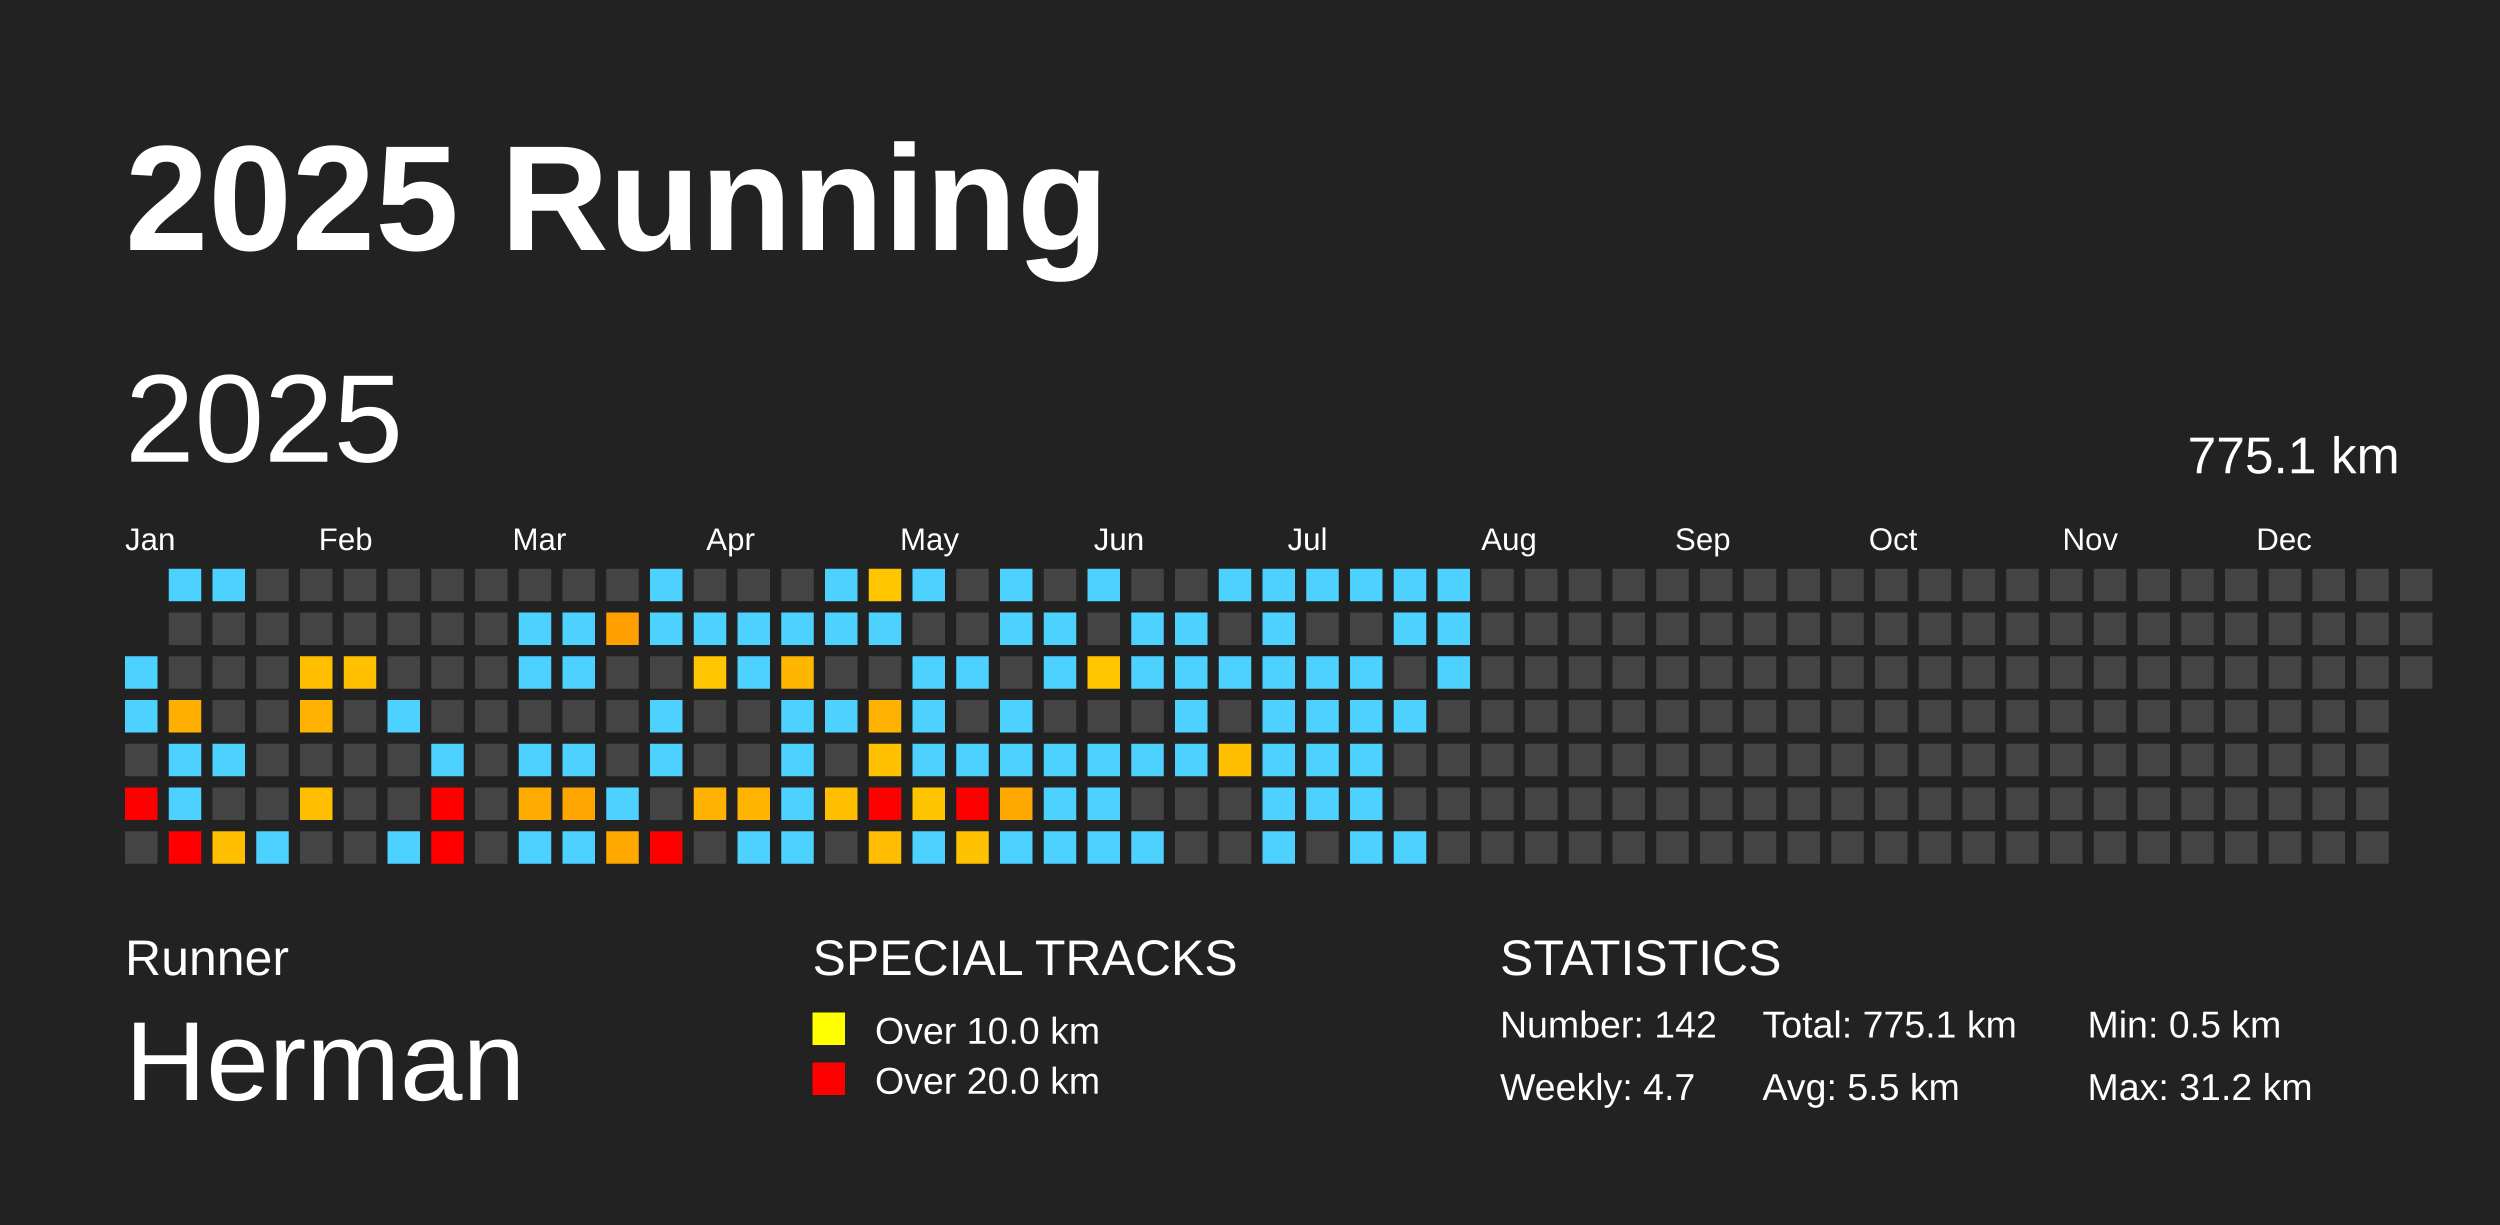
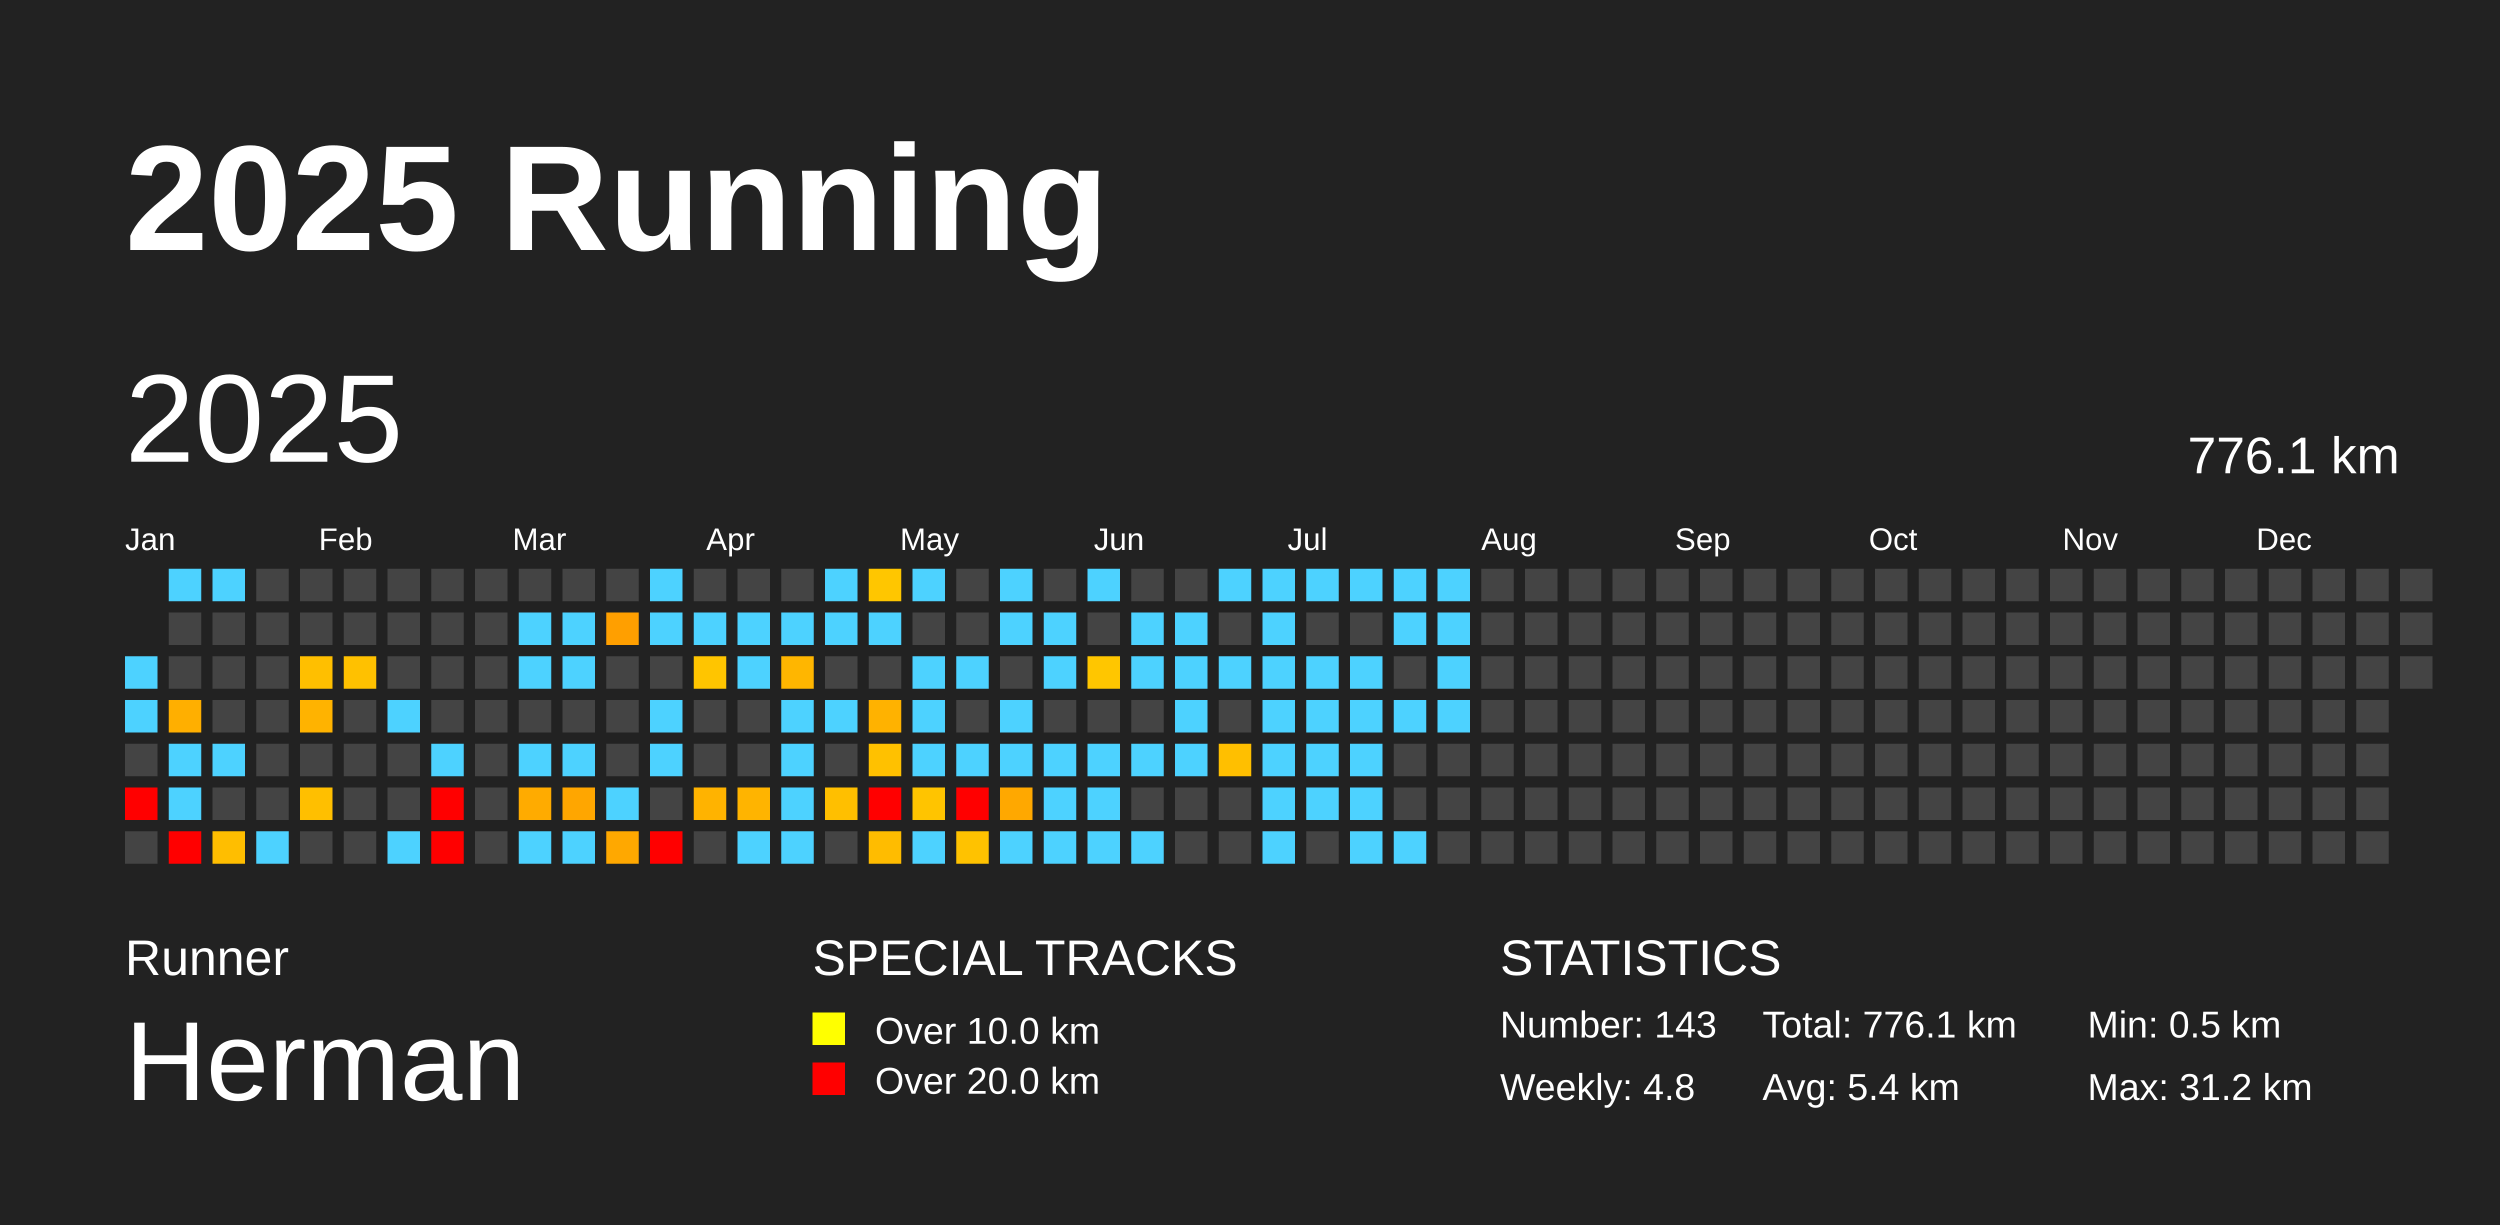
<svg xmlns="http://www.w3.org/2000/svg" baseProfile="full" height="98mm" version="1.1" viewBox="0,0,200,98" width="200mm">
  <defs />
  <rect fill="#222222" height="98" width="200" x="0" y="0" />
  <text fill="#FFFFFF" style="font-size:12px; font-family:Arial; font-weight:bold;" x="10" y="20">2025 Running</text>
  <text fill="#FFFFFF" style="font-size:4px; font-family:Arial" x="10" y="78">Runner</text>
  <text fill="#FFFFFF" style="font-size:9px; font-family:Arial" x="10" y="88">Herman</text>
  <text fill="#FFFFFF" style="font-size:4px; font-family:Arial" x="65" y="78">SPECIAL TRACKS</text>
  <rect fill="yellow" height="2.6" width="2.6" x="65" y="81" />
  <text fill="#FFFFFF" style="font-size:3px; font-family:Arial" x="70" y="83.5">Over 10.0 km</text>
  <rect fill="red" height="2.6" width="2.6" x="65" y="85" />
  <text fill="#FFFFFF" style="font-size:3px; font-family:Arial" x="70" y="87.5">Over 20.0 km</text>
  <text fill="#FFFFFF" style="font-size:4px; font-family:Arial" x="120" y="78">STATISTICS</text>
-   <text fill="#FFFFFF" style="font-size:3px; font-family:Arial" x="120" y="83">Number: 142</text>
-   <text fill="#FFFFFF" style="font-size:3px; font-family:Arial" x="120" y="88">Weekly: 4.7</text>
-   <text fill="#FFFFFF" style="font-size:3px; font-family:Arial" x="141" y="83">Total: 775.1 km</text>
-   <text fill="#FFFFFF" style="font-size:3px; font-family:Arial" x="141" y="88">Avg: 5.5 km</text>
+   <text fill="#FFFFFF" style="font-size:3px; font-family:Arial" x="120" y="83">Number: 143</text>
+   <text fill="#FFFFFF" style="font-size:3px; font-family:Arial" x="120" y="88">Weekly: 4.8</text>
+   <text fill="#FFFFFF" style="font-size:3px; font-family:Arial" x="141" y="83">Total: 776.1 km</text>
+   <text fill="#FFFFFF" style="font-size:3px; font-family:Arial" x="141" y="88">Avg: 5.4 km</text>
  <text fill="#FFFFFF" style="font-size:3px; font-family:Arial" x="167" y="83">Min: 0.5 km</text>
  <text fill="#FFFFFF" style="font-size:3px; font-family:Arial" x="167" y="88">Max: 31.2 km</text>
  <text dominant-baseline="hanging" fill="#FFFFFF" style="font-size:10.0px; font-family:Arial;" x="10" y="30">2025</text>
-   <text dominant-baseline="hanging" fill="#FFFFFF" style="font-size:4.125px; font-family:Arial;" x="175" y="35">775.1 km</text>
+   <text dominant-baseline="hanging" fill="#FFFFFF" style="font-size:4.125px; font-family:Arial;" x="175" y="35">776.1 km</text>
  <text fill="#FFFFFF" style="font-size:2.5px; font-family:Arial" x="10.0" y="44">Jan</text>
  <text fill="#FFFFFF" style="font-size:2.5px; font-family:Arial" x="25.5" y="44">Feb</text>
  <text fill="#FFFFFF" style="font-size:2.5px; font-family:Arial" x="41.0" y="44">Mar</text>
  <text fill="#FFFFFF" style="font-size:2.5px; font-family:Arial" x="56.5" y="44">Apr</text>
  <text fill="#FFFFFF" style="font-size:2.5px; font-family:Arial" x="72.0" y="44">May</text>
  <text fill="#FFFFFF" style="font-size:2.5px; font-family:Arial" x="87.5" y="44">Jun</text>
  <text fill="#FFFFFF" style="font-size:2.5px; font-family:Arial" x="103.0" y="44">Jul</text>
  <text fill="#FFFFFF" style="font-size:2.5px; font-family:Arial" x="118.5" y="44">Aug</text>
  <text fill="#FFFFFF" style="font-size:2.5px; font-family:Arial" x="134.0" y="44">Sep</text>
  <text fill="#FFFFFF" style="font-size:2.5px; font-family:Arial" x="149.5" y="44">Oct</text>
  <text fill="#FFFFFF" style="font-size:2.5px; font-family:Arial" x="165.0" y="44">Nov</text>
  <text fill="#FFFFFF" style="font-size:2.5px; font-family:Arial" x="180.5" y="44">Dec</text>
  <rect fill="#4dd2ff" height="2.6" width="2.6" x="10.0" y="52.5" />
  <rect fill="#4dd2ff" height="2.6" width="2.6" x="10.0" y="56.0" />
  <rect fill="#444444" height="2.6" width="2.6" x="10.0" y="59.5" />
  <rect fill="red" height="2.6" width="2.6" x="10.0" y="63.0" />
  <rect fill="#444444" height="2.6" width="2.6" x="10.0" y="66.5" />
  <rect fill="#4dd2ff" height="2.6" width="2.6" x="13.5" y="45.5" />
  <rect fill="#444444" height="2.6" width="2.6" x="13.5" y="49.0" />
  <rect fill="#444444" height="2.6" width="2.6" x="13.5" y="52.5" />
  <rect fill="#ffaf00" height="2.6" width="2.6" x="13.5" y="56.0" />
  <rect fill="#4dd2ff" height="2.6" width="2.6" x="13.5" y="59.5" />
  <rect fill="#4dd2ff" height="2.6" width="2.6" x="13.5" y="63.0" />
  <rect fill="red" height="2.6" width="2.6" x="13.5" y="66.5" />
  <rect fill="#4dd2ff" height="2.6" width="2.6" x="17.0" y="45.5" />
  <rect fill="#444444" height="2.6" width="2.6" x="17.0" y="49.0" />
  <rect fill="#444444" height="2.6" width="2.6" x="17.0" y="52.5" />
  <rect fill="#444444" height="2.6" width="2.6" x="17.0" y="56.0" />
  <rect fill="#4dd2ff" height="2.6" width="2.6" x="17.0" y="59.5" />
  <rect fill="#444444" height="2.6" width="2.6" x="17.0" y="63.0" />
  <rect fill="#ffbe00" height="2.6" width="2.6" x="17.0" y="66.5" />
  <rect fill="#444444" height="2.6" width="2.6" x="20.5" y="45.5" />
  <rect fill="#444444" height="2.6" width="2.6" x="20.5" y="49.0" />
  <rect fill="#444444" height="2.6" width="2.6" x="20.5" y="52.5" />
  <rect fill="#444444" height="2.6" width="2.6" x="20.5" y="56.0" />
  <rect fill="#444444" height="2.6" width="2.6" x="20.5" y="59.5" />
  <rect fill="#444444" height="2.6" width="2.6" x="20.5" y="63.0" />
  <rect fill="#4dd2ff" height="2.6" width="2.6" x="20.5" y="66.5" />
  <rect fill="#444444" height="2.6" width="2.6" x="24.0" y="45.5" />
  <rect fill="#444444" height="2.6" width="2.6" x="24.0" y="49.0" />
  <rect fill="#ffbf00" height="2.6" width="2.6" x="24.0" y="52.5" />
  <rect fill="#ffb300" height="2.6" width="2.6" x="24.0" y="56.0" />
  <rect fill="#444444" height="2.6" width="2.6" x="24.0" y="59.5" />
  <rect fill="#ffbf00" height="2.6" width="2.6" x="24.0" y="63.0" />
  <rect fill="#444444" height="2.6" width="2.6" x="24.0" y="66.5" />
  <rect fill="#444444" height="2.6" width="2.6" x="27.5" y="45.5" />
  <rect fill="#444444" height="2.6" width="2.6" x="27.5" y="49.0" />
  <rect fill="#ffc100" height="2.6" width="2.6" x="27.5" y="52.5" />
  <rect fill="#444444" height="2.6" width="2.6" x="27.5" y="56.0" />
  <rect fill="#444444" height="2.6" width="2.6" x="27.5" y="59.5" />
  <rect fill="#444444" height="2.6" width="2.6" x="27.5" y="63.0" />
  <rect fill="#444444" height="2.6" width="2.6" x="27.5" y="66.5" />
  <rect fill="#444444" height="2.6" width="2.6" x="31.0" y="45.5" />
  <rect fill="#444444" height="2.6" width="2.6" x="31.0" y="49.0" />
  <rect fill="#444444" height="2.6" width="2.6" x="31.0" y="52.5" />
  <rect fill="#4dd2ff" height="2.6" width="2.6" x="31.0" y="56.0" />
  <rect fill="#444444" height="2.6" width="2.6" x="31.0" y="59.5" />
  <rect fill="#444444" height="2.6" width="2.6" x="31.0" y="63.0" />
  <rect fill="#4dd2ff" height="2.6" width="2.6" x="31.0" y="66.5" />
  <rect fill="#444444" height="2.6" width="2.6" x="34.5" y="45.5" />
  <rect fill="#444444" height="2.6" width="2.6" x="34.5" y="49.0" />
  <rect fill="#444444" height="2.6" width="2.6" x="34.5" y="52.5" />
  <rect fill="#444444" height="2.6" width="2.6" x="34.5" y="56.0" />
  <rect fill="#4dd2ff" height="2.6" width="2.6" x="34.5" y="59.5" />
  <rect fill="red" height="2.6" width="2.6" x="34.5" y="63.0" />
  <rect fill="red" height="2.6" width="2.6" x="34.5" y="66.5" />
  <rect fill="#444444" height="2.6" width="2.6" x="38.0" y="45.5" />
  <rect fill="#444444" height="2.6" width="2.6" x="38.0" y="49.0" />
  <rect fill="#444444" height="2.6" width="2.6" x="38.0" y="52.5" />
  <rect fill="#444444" height="2.6" width="2.6" x="38.0" y="56.0" />
  <rect fill="#444444" height="2.6" width="2.6" x="38.0" y="59.5" />
  <rect fill="#444444" height="2.6" width="2.6" x="38.0" y="63.0" />
  <rect fill="#444444" height="2.6" width="2.6" x="38.0" y="66.5" />
  <rect fill="#444444" height="2.6" width="2.6" x="41.5" y="45.5" />
  <rect fill="#4dd2ff" height="2.6" width="2.6" x="41.5" y="49.0" />
  <rect fill="#4dd2ff" height="2.6" width="2.6" x="41.5" y="52.5" />
  <rect fill="#444444" height="2.6" width="2.6" x="41.5" y="56.0" />
  <rect fill="#4dd2ff" height="2.6" width="2.6" x="41.5" y="59.5" />
  <rect fill="#ffab00" height="2.6" width="2.6" x="41.5" y="63.0" />
  <rect fill="#4dd2ff" height="2.6" width="2.6" x="41.5" y="66.5" />
  <rect fill="#444444" height="2.6" width="2.6" x="45.0" y="45.5" />
  <rect fill="#4dd2ff" height="2.6" width="2.6" x="45.0" y="49.0" />
  <rect fill="#4dd2ff" height="2.6" width="2.6" x="45.0" y="52.5" />
  <rect fill="#444444" height="2.6" width="2.6" x="45.0" y="56.0" />
  <rect fill="#4dd2ff" height="2.6" width="2.6" x="45.0" y="59.5" />
  <rect fill="#ffa600" height="2.6" width="2.6" x="45.0" y="63.0" />
  <rect fill="#4dd2ff" height="2.6" width="2.6" x="45.0" y="66.5" />
  <rect fill="#444444" height="2.6" width="2.6" x="48.5" y="45.5" />
  <rect fill="#ff9f00" height="2.6" width="2.6" x="48.5" y="49.0" />
  <rect fill="#444444" height="2.6" width="2.6" x="48.5" y="52.5" />
  <rect fill="#444444" height="2.6" width="2.6" x="48.5" y="56.0" />
  <rect fill="#444444" height="2.6" width="2.6" x="48.5" y="59.5" />
  <rect fill="#4dd2ff" height="2.6" width="2.6" x="48.5" y="63.0" />
  <rect fill="#ffa800" height="2.6" width="2.6" x="48.5" y="66.5" />
  <rect fill="#4dd2ff" height="2.6" width="2.6" x="52.0" y="45.5" />
  <rect fill="#4dd2ff" height="2.6" width="2.6" x="52.0" y="49.0" />
  <rect fill="#444444" height="2.6" width="2.6" x="52.0" y="52.5" />
  <rect fill="#4dd2ff" height="2.6" width="2.6" x="52.0" y="56.0" />
  <rect fill="#4dd2ff" height="2.6" width="2.6" x="52.0" y="59.5" />
  <rect fill="#444444" height="2.6" width="2.6" x="52.0" y="63.0" />
  <rect fill="red" height="2.6" width="2.6" x="52.0" y="66.5" />
  <rect fill="#444444" height="2.6" width="2.6" x="55.5" y="45.5" />
  <rect fill="#4dd2ff" height="2.6" width="2.6" x="55.5" y="49.0" />
  <rect fill="#ffc500" height="2.6" width="2.6" x="55.5" y="52.5" />
  <rect fill="#444444" height="2.6" width="2.6" x="55.5" y="56.0" />
  <rect fill="#444444" height="2.6" width="2.6" x="55.5" y="59.5" />
  <rect fill="#ffb300" height="2.6" width="2.6" x="55.5" y="63.0" />
  <rect fill="#444444" height="2.6" width="2.6" x="55.5" y="66.5" />
  <rect fill="#444444" height="2.6" width="2.6" x="59.0" y="45.5" />
  <rect fill="#4dd2ff" height="2.6" width="2.6" x="59.0" y="49.0" />
  <rect fill="#4dd2ff" height="2.6" width="2.6" x="59.0" y="52.5" />
  <rect fill="#444444" height="2.6" width="2.6" x="59.0" y="56.0" />
  <rect fill="#444444" height="2.6" width="2.6" x="59.0" y="59.5" />
  <rect fill="#ffb400" height="2.6" width="2.6" x="59.0" y="63.0" />
  <rect fill="#4dd2ff" height="2.6" width="2.6" x="59.0" y="66.5" />
  <rect fill="#444444" height="2.6" width="2.6" x="62.5" y="45.5" />
  <rect fill="#4dd2ff" height="2.6" width="2.6" x="62.5" y="49.0" />
  <rect fill="#ffb600" height="2.6" width="2.6" x="62.5" y="52.5" />
  <rect fill="#4dd2ff" height="2.6" width="2.6" x="62.5" y="56.0" />
  <rect fill="#4dd2ff" height="2.6" width="2.6" x="62.5" y="59.5" />
  <rect fill="#4dd2ff" height="2.6" width="2.6" x="62.5" y="63.0" />
  <rect fill="#4dd2ff" height="2.6" width="2.6" x="62.5" y="66.5" />
  <rect fill="#4dd2ff" height="2.6" width="2.6" x="66.0" y="45.5" />
  <rect fill="#4dd2ff" height="2.6" width="2.6" x="66.0" y="49.0" />
  <rect fill="#444444" height="2.6" width="2.6" x="66.0" y="52.5" />
  <rect fill="#4dd2ff" height="2.6" width="2.6" x="66.0" y="56.0" />
  <rect fill="#444444" height="2.6" width="2.6" x="66.0" y="59.5" />
  <rect fill="#ffbf00" height="2.6" width="2.6" x="66.0" y="63.0" />
  <rect fill="#444444" height="2.6" width="2.6" x="66.0" y="66.5" />
  <rect fill="#ffc600" height="2.6" width="2.6" x="69.5" y="45.5" />
  <rect fill="#4dd2ff" height="2.6" width="2.6" x="69.5" y="49.0" />
  <rect fill="#444444" height="2.6" width="2.6" x="69.5" y="52.5" />
  <rect fill="#ffb200" height="2.6" width="2.6" x="69.5" y="56.0" />
  <rect fill="#ffc100" height="2.6" width="2.6" x="69.5" y="59.5" />
  <rect fill="red" height="2.6" width="2.6" x="69.5" y="63.0" />
  <rect fill="#ffbc00" height="2.6" width="2.6" x="69.5" y="66.5" />
  <rect fill="#4dd2ff" height="2.6" width="2.6" x="73.0" y="45.5" />
  <rect fill="#444444" height="2.6" width="2.6" x="73.0" y="49.0" />
  <rect fill="#4dd2ff" height="2.6" width="2.6" x="73.0" y="52.5" />
  <rect fill="#4dd2ff" height="2.6" width="2.6" x="73.0" y="56.0" />
  <rect fill="#4dd2ff" height="2.6" width="2.6" x="73.0" y="59.5" />
  <rect fill="#ffc400" height="2.6" width="2.6" x="73.0" y="63.0" />
  <rect fill="#4dd2ff" height="2.6" width="2.6" x="73.0" y="66.5" />
  <rect fill="#444444" height="2.6" width="2.6" x="76.5" y="45.5" />
  <rect fill="#444444" height="2.6" width="2.6" x="76.5" y="49.0" />
  <rect fill="#4dd2ff" height="2.6" width="2.6" x="76.5" y="52.5" />
  <rect fill="#444444" height="2.6" width="2.6" x="76.5" y="56.0" />
  <rect fill="#4dd2ff" height="2.6" width="2.6" x="76.5" y="59.5" />
  <rect fill="red" height="2.6" width="2.6" x="76.5" y="63.0" />
  <rect fill="#ffc200" height="2.6" width="2.6" x="76.5" y="66.5" />
  <rect fill="#4dd2ff" height="2.6" width="2.6" x="80.0" y="45.5" />
  <rect fill="#4dd2ff" height="2.6" width="2.6" x="80.0" y="49.0" />
  <rect fill="#444444" height="2.6" width="2.6" x="80.0" y="52.5" />
  <rect fill="#4dd2ff" height="2.6" width="2.6" x="80.0" y="56.0" />
  <rect fill="#4dd2ff" height="2.6" width="2.6" x="80.0" y="59.5" />
  <rect fill="#ffa800" height="2.6" width="2.6" x="80.0" y="63.0" />
  <rect fill="#4dd2ff" height="2.6" width="2.6" x="80.0" y="66.5" />
  <rect fill="#444444" height="2.6" width="2.6" x="83.5" y="45.5" />
  <rect fill="#4dd2ff" height="2.6" width="2.6" x="83.5" y="49.0" />
  <rect fill="#4dd2ff" height="2.6" width="2.6" x="83.5" y="52.5" />
  <rect fill="#444444" height="2.6" width="2.6" x="83.5" y="56.0" />
  <rect fill="#4dd2ff" height="2.6" width="2.6" x="83.5" y="59.5" />
  <rect fill="#4dd2ff" height="2.6" width="2.6" x="83.5" y="63.0" />
  <rect fill="#4dd2ff" height="2.6" width="2.6" x="83.5" y="66.5" />
  <rect fill="#4dd2ff" height="2.6" width="2.6" x="87.0" y="45.5" />
  <rect fill="#444444" height="2.6" width="2.6" x="87.0" y="49.0" />
  <rect fill="#ffc600" height="2.6" width="2.6" x="87.0" y="52.5" />
  <rect fill="#444444" height="2.6" width="2.6" x="87.0" y="56.0" />
  <rect fill="#4dd2ff" height="2.6" width="2.6" x="87.0" y="59.5" />
  <rect fill="#4dd2ff" height="2.6" width="2.6" x="87.0" y="63.0" />
  <rect fill="#4dd2ff" height="2.6" width="2.6" x="87.0" y="66.5" />
  <rect fill="#444444" height="2.6" width="2.6" x="90.5" y="45.5" />
  <rect fill="#4dd2ff" height="2.6" width="2.6" x="90.5" y="49.0" />
  <rect fill="#4dd2ff" height="2.6" width="2.6" x="90.5" y="52.5" />
  <rect fill="#444444" height="2.6" width="2.6" x="90.5" y="56.0" />
  <rect fill="#4dd2ff" height="2.6" width="2.6" x="90.5" y="59.5" />
  <rect fill="#444444" height="2.6" width="2.6" x="90.5" y="63.0" />
  <rect fill="#4dd2ff" height="2.6" width="2.6" x="90.5" y="66.5" />
  <rect fill="#444444" height="2.6" width="2.6" x="94.0" y="45.5" />
  <rect fill="#4dd2ff" height="2.6" width="2.6" x="94.0" y="49.0" />
  <rect fill="#4dd2ff" height="2.6" width="2.6" x="94.0" y="52.5" />
  <rect fill="#4dd2ff" height="2.6" width="2.6" x="94.0" y="56.0" />
  <rect fill="#4dd2ff" height="2.6" width="2.6" x="94.0" y="59.5" />
  <rect fill="#444444" height="2.6" width="2.6" x="94.0" y="63.0" />
  <rect fill="#444444" height="2.6" width="2.6" x="94.0" y="66.5" />
  <rect fill="#4dd2ff" height="2.6" width="2.6" x="97.5" y="45.5" />
  <rect fill="#444444" height="2.6" width="2.6" x="97.5" y="49.0" />
  <rect fill="#4dd2ff" height="2.6" width="2.6" x="97.5" y="52.5" />
  <rect fill="#444444" height="2.6" width="2.6" x="97.5" y="56.0" />
  <rect fill="#ffbf00" height="2.6" width="2.6" x="97.5" y="59.5" />
  <rect fill="#444444" height="2.6" width="2.6" x="97.5" y="63.0" />
  <rect fill="#444444" height="2.6" width="2.6" x="97.5" y="66.5" />
  <rect fill="#4dd2ff" height="2.6" width="2.6" x="101.0" y="45.5" />
  <rect fill="#4dd2ff" height="2.6" width="2.6" x="101.0" y="49.0" />
  <rect fill="#4dd2ff" height="2.6" width="2.6" x="101.0" y="52.5" />
  <rect fill="#4dd2ff" height="2.6" width="2.6" x="101.0" y="56.0" />
  <rect fill="#4dd2ff" height="2.6" width="2.6" x="101.0" y="59.5" />
  <rect fill="#4dd2ff" height="2.6" width="2.6" x="101.0" y="63.0" />
  <rect fill="#4dd2ff" height="2.6" width="2.6" x="101.0" y="66.5" />
  <rect fill="#4dd2ff" height="2.6" width="2.6" x="104.5" y="45.5" />
  <rect fill="#444444" height="2.6" width="2.6" x="104.5" y="49.0" />
  <rect fill="#4dd2ff" height="2.6" width="2.6" x="104.5" y="52.5" />
  <rect fill="#4dd2ff" height="2.6" width="2.6" x="104.5" y="56.0" />
  <rect fill="#4dd2ff" height="2.6" width="2.6" x="104.5" y="59.5" />
  <rect fill="#4dd2ff" height="2.6" width="2.6" x="104.5" y="63.0" />
  <rect fill="#444444" height="2.6" width="2.6" x="104.5" y="66.5" />
  <rect fill="#4dd2ff" height="2.6" width="2.6" x="108.0" y="45.5" />
  <rect fill="#444444" height="2.6" width="2.6" x="108.0" y="49.0" />
  <rect fill="#4dd2ff" height="2.6" width="2.6" x="108.0" y="52.5" />
  <rect fill="#4dd2ff" height="2.6" width="2.6" x="108.0" y="56.0" />
  <rect fill="#4dd2ff" height="2.6" width="2.6" x="108.0" y="59.5" />
  <rect fill="#4dd2ff" height="2.6" width="2.6" x="108.0" y="63.0" />
  <rect fill="#4dd2ff" height="2.6" width="2.6" x="108.0" y="66.5" />
  <rect fill="#4dd2ff" height="2.6" width="2.6" x="111.5" y="45.5" />
  <rect fill="#4dd2ff" height="2.6" width="2.6" x="111.5" y="49.0" />
  <rect fill="#444444" height="2.6" width="2.6" x="111.5" y="52.5" />
  <rect fill="#4dd2ff" height="2.6" width="2.6" x="111.5" y="56.0" />
  <rect fill="#444444" height="2.6" width="2.6" x="111.5" y="59.5" />
  <rect fill="#444444" height="2.6" width="2.6" x="111.5" y="63.0" />
  <rect fill="#4dd2ff" height="2.6" width="2.6" x="111.5" y="66.5" />
  <rect fill="#4dd2ff" height="2.6" width="2.6" x="115.0" y="45.5" />
  <rect fill="#4dd2ff" height="2.6" width="2.6" x="115.0" y="49.0" />
  <rect fill="#4dd2ff" height="2.6" width="2.6" x="115.0" y="52.5" />
-   <rect fill="#444444" height="2.6" width="2.6" x="115.0" y="56.0" />
+   <rect fill="#4dd2ff" height="2.6" width="2.6" x="115.0" y="56.0" />
  <rect fill="#444444" height="2.6" width="2.6" x="115.0" y="59.5" />
  <rect fill="#444444" height="2.6" width="2.6" x="115.0" y="63.0" />
  <rect fill="#444444" height="2.6" width="2.6" x="115.0" y="66.5" />
  <rect fill="#444444" height="2.6" width="2.6" x="118.5" y="45.5" />
  <rect fill="#444444" height="2.6" width="2.6" x="118.5" y="49.0" />
  <rect fill="#444444" height="2.6" width="2.6" x="118.5" y="52.5" />
  <rect fill="#444444" height="2.6" width="2.6" x="118.5" y="56.0" />
  <rect fill="#444444" height="2.6" width="2.6" x="118.5" y="59.5" />
  <rect fill="#444444" height="2.6" width="2.6" x="118.5" y="63.0" />
  <rect fill="#444444" height="2.6" width="2.6" x="118.5" y="66.5" />
  <rect fill="#444444" height="2.6" width="2.6" x="122.0" y="45.5" />
  <rect fill="#444444" height="2.6" width="2.6" x="122.0" y="49.0" />
  <rect fill="#444444" height="2.6" width="2.6" x="122.0" y="52.5" />
  <rect fill="#444444" height="2.6" width="2.6" x="122.0" y="56.0" />
  <rect fill="#444444" height="2.6" width="2.6" x="122.0" y="59.5" />
  <rect fill="#444444" height="2.6" width="2.6" x="122.0" y="63.0" />
  <rect fill="#444444" height="2.6" width="2.6" x="122.0" y="66.5" />
  <rect fill="#444444" height="2.6" width="2.6" x="125.5" y="45.5" />
  <rect fill="#444444" height="2.6" width="2.6" x="125.5" y="49.0" />
  <rect fill="#444444" height="2.6" width="2.6" x="125.5" y="52.5" />
  <rect fill="#444444" height="2.6" width="2.6" x="125.5" y="56.0" />
  <rect fill="#444444" height="2.6" width="2.6" x="125.5" y="59.5" />
  <rect fill="#444444" height="2.6" width="2.6" x="125.5" y="63.0" />
  <rect fill="#444444" height="2.6" width="2.6" x="125.5" y="66.5" />
  <rect fill="#444444" height="2.6" width="2.6" x="129.0" y="45.5" />
  <rect fill="#444444" height="2.6" width="2.6" x="129.0" y="49.0" />
  <rect fill="#444444" height="2.6" width="2.6" x="129.0" y="52.5" />
  <rect fill="#444444" height="2.6" width="2.6" x="129.0" y="56.0" />
  <rect fill="#444444" height="2.6" width="2.6" x="129.0" y="59.5" />
  <rect fill="#444444" height="2.6" width="2.6" x="129.0" y="63.0" />
  <rect fill="#444444" height="2.6" width="2.6" x="129.0" y="66.5" />
  <rect fill="#444444" height="2.6" width="2.6" x="132.5" y="45.5" />
  <rect fill="#444444" height="2.6" width="2.6" x="132.5" y="49.0" />
  <rect fill="#444444" height="2.6" width="2.6" x="132.5" y="52.5" />
  <rect fill="#444444" height="2.6" width="2.6" x="132.5" y="56.0" />
  <rect fill="#444444" height="2.6" width="2.6" x="132.5" y="59.5" />
  <rect fill="#444444" height="2.6" width="2.6" x="132.5" y="63.0" />
  <rect fill="#444444" height="2.6" width="2.6" x="132.5" y="66.5" />
  <rect fill="#444444" height="2.6" width="2.6" x="136.0" y="45.5" />
  <rect fill="#444444" height="2.6" width="2.6" x="136.0" y="49.0" />
  <rect fill="#444444" height="2.6" width="2.6" x="136.0" y="52.5" />
  <rect fill="#444444" height="2.6" width="2.6" x="136.0" y="56.0" />
  <rect fill="#444444" height="2.6" width="2.6" x="136.0" y="59.5" />
  <rect fill="#444444" height="2.6" width="2.6" x="136.0" y="63.0" />
  <rect fill="#444444" height="2.6" width="2.6" x="136.0" y="66.5" />
  <rect fill="#444444" height="2.6" width="2.6" x="139.5" y="45.5" />
  <rect fill="#444444" height="2.6" width="2.6" x="139.5" y="49.0" />
  <rect fill="#444444" height="2.6" width="2.6" x="139.5" y="52.5" />
  <rect fill="#444444" height="2.6" width="2.6" x="139.5" y="56.0" />
  <rect fill="#444444" height="2.6" width="2.6" x="139.5" y="59.5" />
  <rect fill="#444444" height="2.6" width="2.6" x="139.5" y="63.0" />
  <rect fill="#444444" height="2.6" width="2.6" x="139.5" y="66.5" />
  <rect fill="#444444" height="2.6" width="2.6" x="143.0" y="45.5" />
  <rect fill="#444444" height="2.6" width="2.6" x="143.0" y="49.0" />
  <rect fill="#444444" height="2.6" width="2.6" x="143.0" y="52.5" />
  <rect fill="#444444" height="2.6" width="2.6" x="143.0" y="56.0" />
  <rect fill="#444444" height="2.6" width="2.6" x="143.0" y="59.5" />
  <rect fill="#444444" height="2.6" width="2.6" x="143.0" y="63.0" />
  <rect fill="#444444" height="2.6" width="2.6" x="143.0" y="66.5" />
  <rect fill="#444444" height="2.6" width="2.6" x="146.5" y="45.5" />
  <rect fill="#444444" height="2.6" width="2.6" x="146.5" y="49.0" />
  <rect fill="#444444" height="2.6" width="2.6" x="146.5" y="52.5" />
  <rect fill="#444444" height="2.6" width="2.6" x="146.5" y="56.0" />
  <rect fill="#444444" height="2.6" width="2.6" x="146.5" y="59.5" />
  <rect fill="#444444" height="2.6" width="2.6" x="146.5" y="63.0" />
  <rect fill="#444444" height="2.6" width="2.6" x="146.5" y="66.5" />
  <rect fill="#444444" height="2.6" width="2.6" x="150.0" y="45.5" />
  <rect fill="#444444" height="2.6" width="2.6" x="150.0" y="49.0" />
  <rect fill="#444444" height="2.6" width="2.6" x="150.0" y="52.5" />
  <rect fill="#444444" height="2.6" width="2.6" x="150.0" y="56.0" />
  <rect fill="#444444" height="2.6" width="2.6" x="150.0" y="59.5" />
  <rect fill="#444444" height="2.6" width="2.6" x="150.0" y="63.0" />
  <rect fill="#444444" height="2.6" width="2.6" x="150.0" y="66.5" />
  <rect fill="#444444" height="2.6" width="2.6" x="153.5" y="45.5" />
  <rect fill="#444444" height="2.6" width="2.6" x="153.5" y="49.0" />
  <rect fill="#444444" height="2.6" width="2.6" x="153.5" y="52.5" />
  <rect fill="#444444" height="2.6" width="2.6" x="153.5" y="56.0" />
  <rect fill="#444444" height="2.6" width="2.6" x="153.5" y="59.5" />
  <rect fill="#444444" height="2.6" width="2.6" x="153.5" y="63.0" />
  <rect fill="#444444" height="2.6" width="2.6" x="153.5" y="66.5" />
  <rect fill="#444444" height="2.6" width="2.6" x="157.0" y="45.5" />
  <rect fill="#444444" height="2.6" width="2.6" x="157.0" y="49.0" />
  <rect fill="#444444" height="2.6" width="2.6" x="157.0" y="52.5" />
  <rect fill="#444444" height="2.6" width="2.6" x="157.0" y="56.0" />
  <rect fill="#444444" height="2.6" width="2.6" x="157.0" y="59.5" />
  <rect fill="#444444" height="2.6" width="2.6" x="157.0" y="63.0" />
  <rect fill="#444444" height="2.6" width="2.6" x="157.0" y="66.5" />
  <rect fill="#444444" height="2.6" width="2.6" x="160.5" y="45.5" />
  <rect fill="#444444" height="2.6" width="2.6" x="160.5" y="49.0" />
  <rect fill="#444444" height="2.6" width="2.6" x="160.5" y="52.5" />
  <rect fill="#444444" height="2.6" width="2.6" x="160.5" y="56.0" />
  <rect fill="#444444" height="2.6" width="2.6" x="160.5" y="59.5" />
  <rect fill="#444444" height="2.6" width="2.6" x="160.5" y="63.0" />
  <rect fill="#444444" height="2.6" width="2.6" x="160.5" y="66.5" />
  <rect fill="#444444" height="2.6" width="2.6" x="164.0" y="45.5" />
  <rect fill="#444444" height="2.6" width="2.6" x="164.0" y="49.0" />
  <rect fill="#444444" height="2.6" width="2.6" x="164.0" y="52.5" />
  <rect fill="#444444" height="2.6" width="2.6" x="164.0" y="56.0" />
  <rect fill="#444444" height="2.6" width="2.6" x="164.0" y="59.5" />
  <rect fill="#444444" height="2.6" width="2.6" x="164.0" y="63.0" />
  <rect fill="#444444" height="2.6" width="2.6" x="164.0" y="66.5" />
  <rect fill="#444444" height="2.6" width="2.6" x="167.5" y="45.5" />
  <rect fill="#444444" height="2.6" width="2.6" x="167.5" y="49.0" />
  <rect fill="#444444" height="2.6" width="2.6" x="167.5" y="52.5" />
  <rect fill="#444444" height="2.6" width="2.6" x="167.5" y="56.0" />
  <rect fill="#444444" height="2.6" width="2.6" x="167.5" y="59.5" />
  <rect fill="#444444" height="2.6" width="2.6" x="167.5" y="63.0" />
  <rect fill="#444444" height="2.6" width="2.6" x="167.5" y="66.5" />
  <rect fill="#444444" height="2.6" width="2.6" x="171.0" y="45.5" />
  <rect fill="#444444" height="2.6" width="2.6" x="171.0" y="49.0" />
  <rect fill="#444444" height="2.6" width="2.6" x="171.0" y="52.5" />
  <rect fill="#444444" height="2.6" width="2.6" x="171.0" y="56.0" />
  <rect fill="#444444" height="2.6" width="2.6" x="171.0" y="59.5" />
  <rect fill="#444444" height="2.6" width="2.6" x="171.0" y="63.0" />
  <rect fill="#444444" height="2.6" width="2.6" x="171.0" y="66.5" />
  <rect fill="#444444" height="2.6" width="2.6" x="174.5" y="45.5" />
  <rect fill="#444444" height="2.6" width="2.6" x="174.5" y="49.0" />
  <rect fill="#444444" height="2.6" width="2.6" x="174.5" y="52.5" />
  <rect fill="#444444" height="2.6" width="2.6" x="174.5" y="56.0" />
  <rect fill="#444444" height="2.6" width="2.6" x="174.5" y="59.5" />
  <rect fill="#444444" height="2.6" width="2.6" x="174.5" y="63.0" />
  <rect fill="#444444" height="2.6" width="2.6" x="174.5" y="66.5" />
  <rect fill="#444444" height="2.6" width="2.6" x="178.0" y="45.5" />
  <rect fill="#444444" height="2.6" width="2.6" x="178.0" y="49.0" />
  <rect fill="#444444" height="2.6" width="2.6" x="178.0" y="52.5" />
  <rect fill="#444444" height="2.6" width="2.6" x="178.0" y="56.0" />
  <rect fill="#444444" height="2.6" width="2.6" x="178.0" y="59.5" />
  <rect fill="#444444" height="2.6" width="2.6" x="178.0" y="63.0" />
  <rect fill="#444444" height="2.6" width="2.6" x="178.0" y="66.5" />
  <rect fill="#444444" height="2.6" width="2.6" x="181.5" y="45.5" />
  <rect fill="#444444" height="2.6" width="2.6" x="181.5" y="49.0" />
  <rect fill="#444444" height="2.6" width="2.6" x="181.5" y="52.5" />
  <rect fill="#444444" height="2.6" width="2.6" x="181.5" y="56.0" />
  <rect fill="#444444" height="2.6" width="2.6" x="181.5" y="59.5" />
  <rect fill="#444444" height="2.6" width="2.6" x="181.5" y="63.0" />
  <rect fill="#444444" height="2.6" width="2.6" x="181.5" y="66.5" />
  <rect fill="#444444" height="2.6" width="2.6" x="185.0" y="45.5" />
  <rect fill="#444444" height="2.6" width="2.6" x="185.0" y="49.0" />
  <rect fill="#444444" height="2.6" width="2.6" x="185.0" y="52.5" />
  <rect fill="#444444" height="2.6" width="2.6" x="185.0" y="56.0" />
  <rect fill="#444444" height="2.6" width="2.6" x="185.0" y="59.5" />
  <rect fill="#444444" height="2.6" width="2.6" x="185.0" y="63.0" />
  <rect fill="#444444" height="2.6" width="2.6" x="185.0" y="66.5" />
  <rect fill="#444444" height="2.6" width="2.6" x="188.5" y="45.5" />
  <rect fill="#444444" height="2.6" width="2.6" x="188.5" y="49.0" />
  <rect fill="#444444" height="2.6" width="2.6" x="188.5" y="52.5" />
  <rect fill="#444444" height="2.6" width="2.6" x="188.5" y="56.0" />
  <rect fill="#444444" height="2.6" width="2.6" x="188.5" y="59.5" />
  <rect fill="#444444" height="2.6" width="2.6" x="188.5" y="63.0" />
  <rect fill="#444444" height="2.6" width="2.6" x="188.5" y="66.5" />
  <rect fill="#444444" height="2.6" width="2.6" x="192.0" y="45.5" />
  <rect fill="#444444" height="2.6" width="2.6" x="192.0" y="49.0" />
  <rect fill="#444444" height="2.6" width="2.6" x="192.0" y="52.5" />
</svg>
